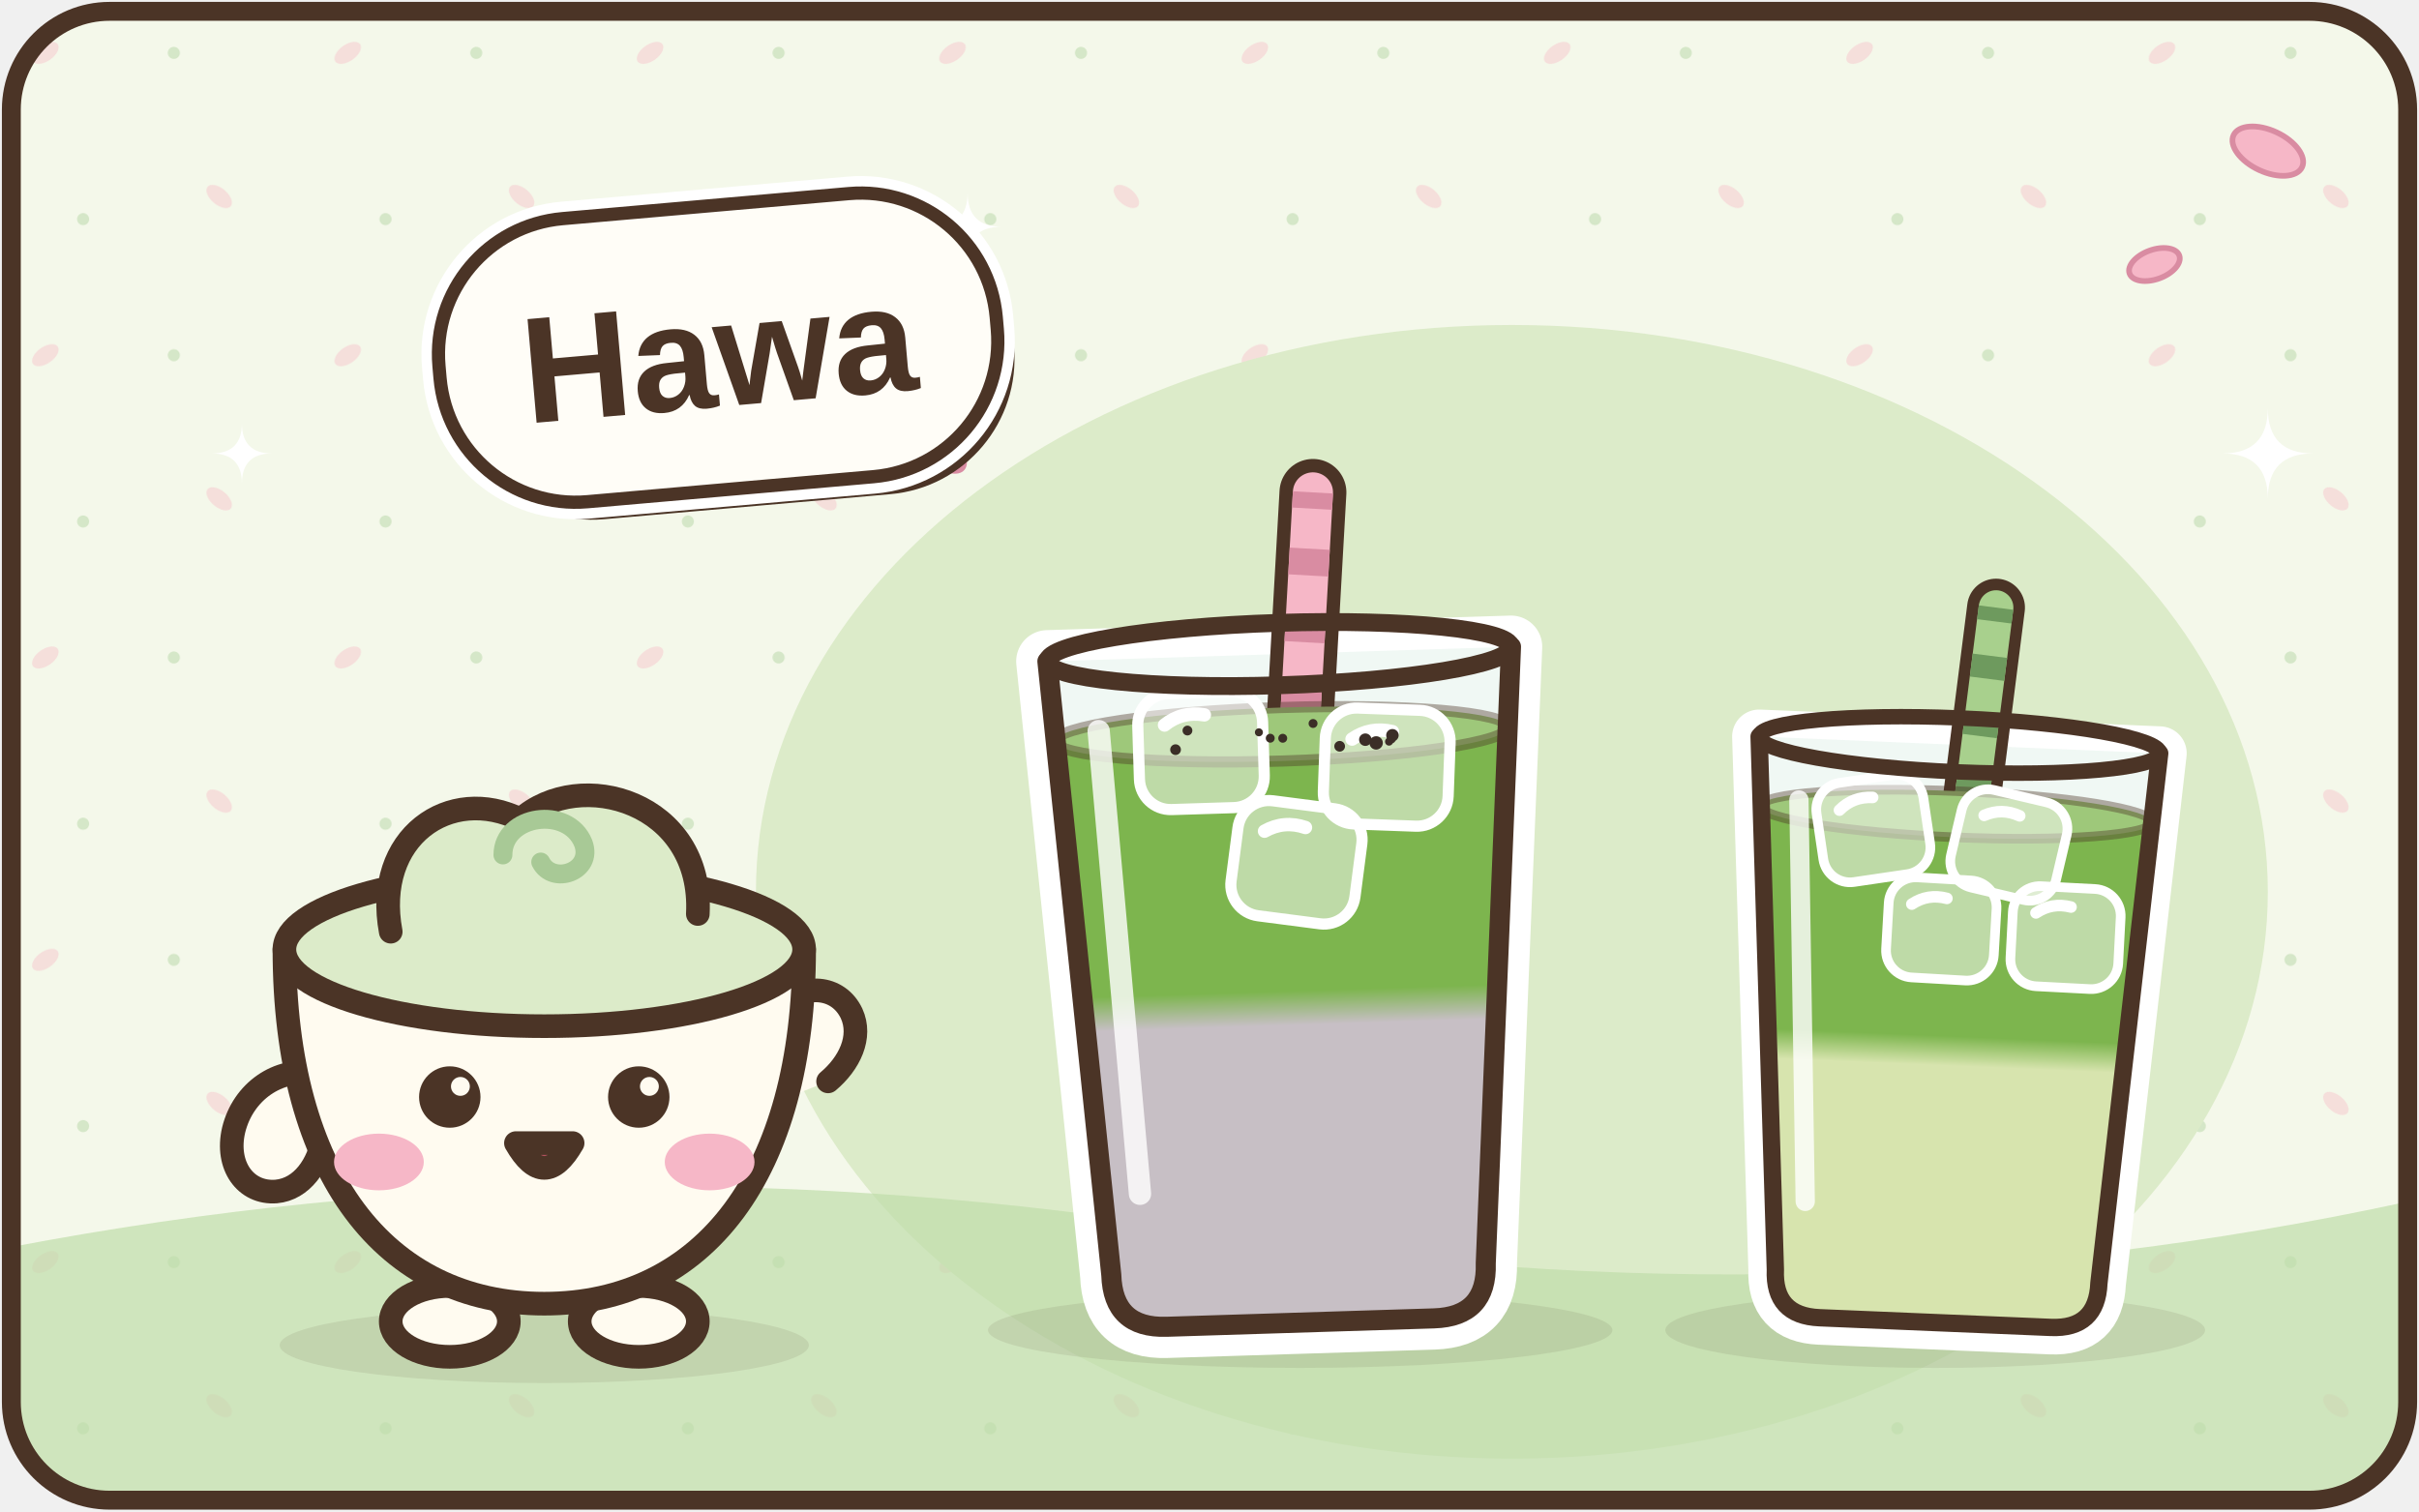
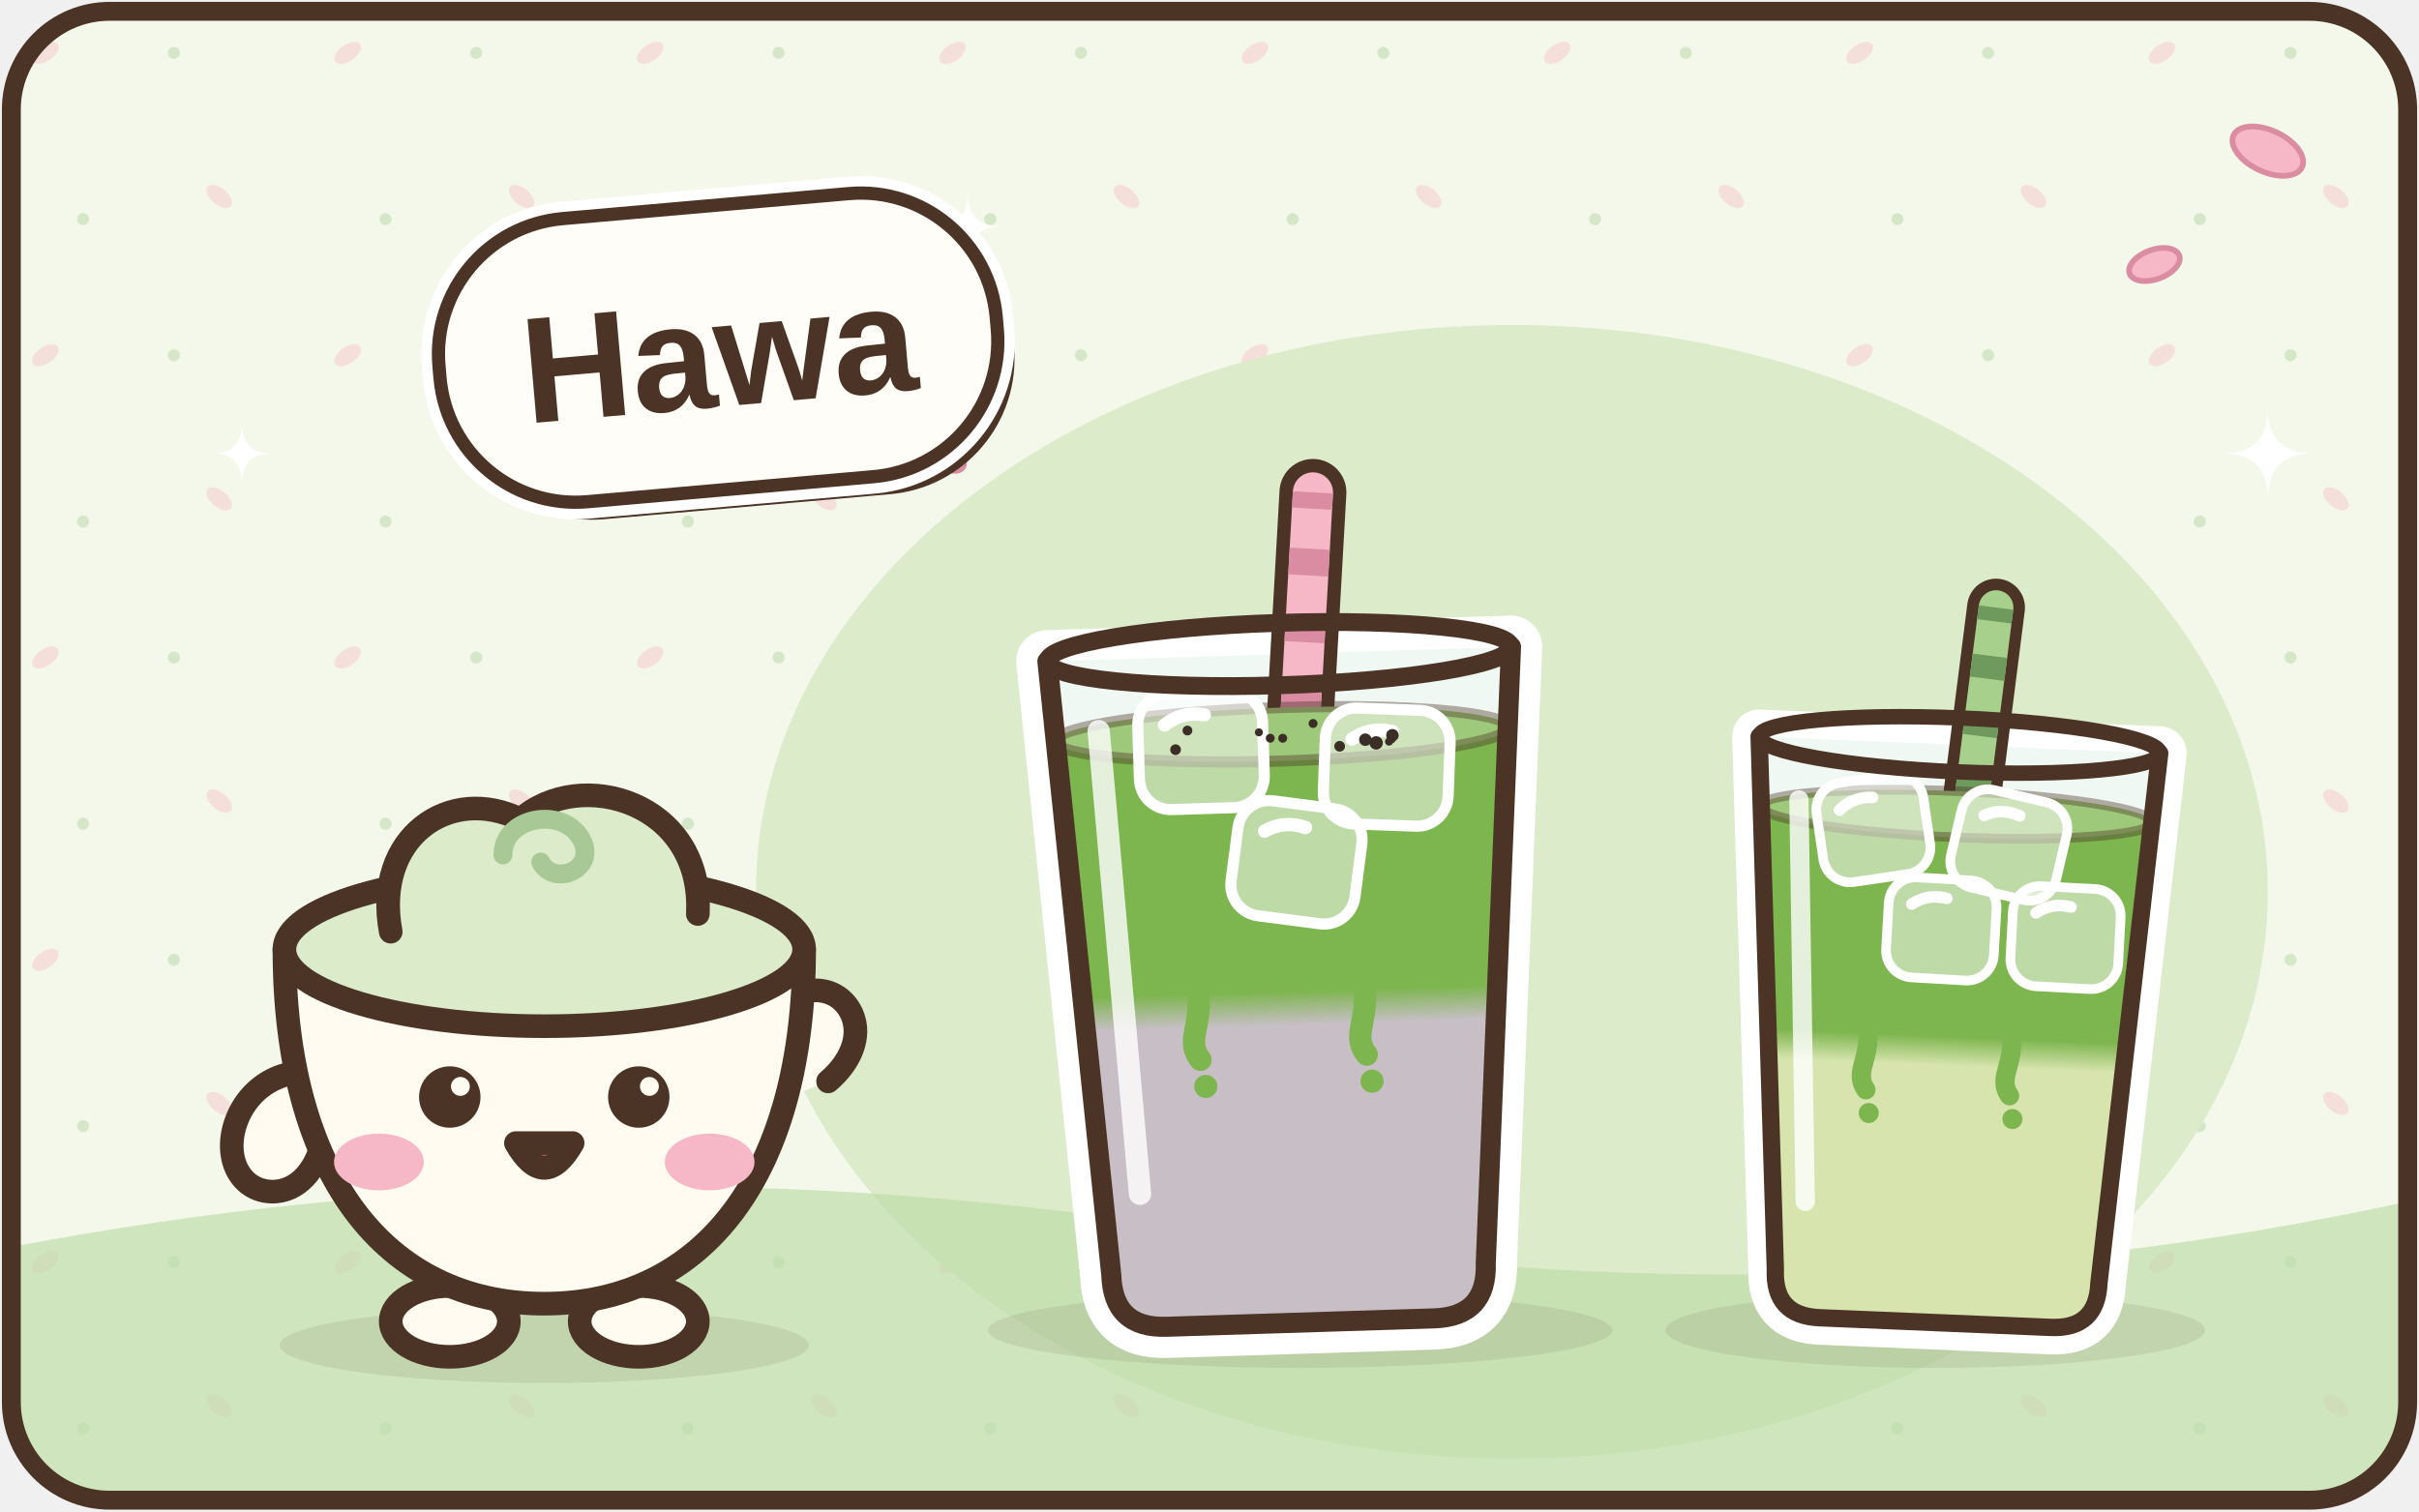
<svg xmlns="http://www.w3.org/2000/svg" viewBox="0 0 640 400" width="640" height="400" class="art-event" role="img" aria-label="Hawa" font-family="'M PLUS Rounded 1c', ui-rounded, 'Hiragino Maru Gothic ProN', 'Arial Rounded MT Bold', Nunito, Arial, sans-serif">
  <defs>
    <pattern id="e1xc21kjp" width="80" height="80" patternUnits="userSpaceOnUse">
      <g fill="#F6A3B8" fill-opacity=".3">
        <ellipse cx="12" cy="14" rx="4" ry="2.2" transform="rotate(-35 12 14)" />
        <ellipse cx="58" cy="52" rx="4" ry="2.2" transform="rotate(40 58 52)" />
      </g>
      <g fill="#8CBF7A" fill-opacity=".3">
        <circle cx="46" cy="14" r="1.6" />
        <circle cx="22" cy="58" r="1.6" />
      </g>
    </pattern>
    <linearGradient id="e1xc21kjd0l" gradientUnits="userSpaceOnUse" x1="0" x2="0" y1="-132" y2="-4">
      <stop offset="0%" stop-color="#7DB54E" />
      <stop offset="45%" stop-color="#7DB54E" />
      <stop offset="51%" stop-color="#C7BFC5" />
      <stop offset="100%" stop-color="#C7BFC5" />
    </linearGradient>
    <clipPath id="e1xc21kjd0c">
      <path d="M-52 -150L-42 -12Q-42 0 -30 0L30 0Q42 0 42 -12L52 -150Z" />
    </clipPath>
    <linearGradient id="e1xc21kjd1l" gradientUnits="userSpaceOnUse" x1="0" x2="0" y1="-132" y2="-4">
      <stop offset="0%" stop-color="#7DB54E" />
      <stop offset="45%" stop-color="#7DB54E" />
      <stop offset="51%" stop-color="#D7E4AE" />
      <stop offset="100%" stop-color="#D7E4AE" />
    </linearGradient>
    <clipPath id="e1xc21kjd1c">
      <path d="M-52 -150L-42 -12Q-42 0 -30 0L30 0Q42 0 42 -12L52 -150Z" />
    </clipPath>
  </defs>
  <rect x="3" y="3" width="634" height="394" rx="26" fill="#F4F8EA" class="art-bg" />
  <rect x="3" y="3" width="634" height="394" rx="26" fill="url(#e1xc21kjp)" />
  <ellipse cx="400" cy="236" rx="200" ry="150" fill="#DCEBC9" />
  <path d="M3 330Q160 300 320 326 T 637 318L637 371Q637 397 611 397L29 397Q3 397 3 371Z" fill="#BFDDA9" opacity="0.7" />
  <ellipse cx="344" cy="352" rx="82.6" ry="10" fill="#4B3426" opacity="0.1" />
  <g transform="translate(344 350) rotate(-1.8) scale(1.18)">
    <path d="M-52 -150L-42 -12Q-42 0 -30 0L30 0Q42 0 42 -12L52 -150Z" fill="#FFFFFF" stroke="#FFFFFF" stroke-width="14" stroke-linejoin="round" />
    <path d="M-52 -150L-42 -12Q-42 0 -30 0L30 0Q42 0 42 -12L52 -150Z" fill="#EEF7F3" fill-opacity="0.9" />
    <path d="M-6.1 -18L8.7 -186" fill="none" stroke="#4B3426" stroke-width="15" stroke-linecap="round" stroke-linejoin="round" />
    <path d="M-6.1 -18L8.7 -186" fill="none" stroke="#F6B7C7" stroke-width="9" stroke-linecap="round" stroke-linejoin="round" />
    <path d="M-6.1 -18L8.7 -186" fill="none" stroke="#D98CA2" stroke-width="9" stroke-linecap="butt" stroke-linejoin="round" stroke-dasharray="6 9" />
    <g clip-path="url(#e1xc21kjd0c)">
      <rect x="-80" y="-132" width="160" height="132" fill="url(#e1xc21kjd0l)" />
+       <path d="M-20.5 -72.6 c 0 6 -3 9 0 13" fill="none" stroke="#7DB54E" stroke-width="5" stroke-linecap="round" stroke-linejoin="round" />
+       <circle cx="-19.5" cy="-53.6" r="2.6" fill="#7DB54E" />
+       <path d="M16.8 -72.6 c 0 6 -3 9 0 13" fill="none" stroke="#7DB54E" stroke-width="5" stroke-linecap="round" stroke-linejoin="round" />
+       <circle cx="17.8" cy="-53.6" r="2.6" fill="#7DB54E" />
      <ellipse cx="0" cy="-132" rx="50.8" ry="6" fill="#9EC87A" stroke="#4B3426" stroke-width="2.5" stroke-opacity="0.4" />
      <rect x="-32.2" y="-141.9" width="28" height="26" rx="7" transform="rotate(0 -18.2 -128.9)" fill="#FFFFFF" fill-opacity="0.5" stroke="#FFFFFF" stroke-width="2.5" stroke-opacity="1" />
      <path d="M-26.2 -134.9 q 4 -3 9 -2" transform="rotate(0 -18.2 -128.9)" fill="none" stroke="#FFFFFF" stroke-width="3" stroke-linecap="round" stroke-linejoin="round" />
      <rect x="-11.6" y="-116.2" width="28" height="26" rx="7" transform="rotate(9.2 2.4 -103.2)" fill="#FFFFFF" fill-opacity="0.5" stroke="#FFFFFF" stroke-width="2.5" stroke-opacity="1" />
      <path d="M-5.6 -109.2 q 4 -3 9 -2" transform="rotate(9.2 2.4 -103.2)" fill="none" stroke="#FFFFFF" stroke-width="3" stroke-linecap="round" stroke-linejoin="round" />
      <rect x="9.3" y="-136.9" width="28" height="26" rx="7" transform="rotate(3.9 23.3 -123.9)" fill="#FFFFFF" fill-opacity="0.5" stroke="#FFFFFF" stroke-width="2.5" stroke-opacity="1" />
      <path d="M15.3 -129.9 q 4 -3 9 -2" transform="rotate(3.9 23.3 -123.9)" fill="none" stroke="#FFFFFF" stroke-width="3" stroke-linecap="round" stroke-linejoin="round" />
    </g>
    <path d="M-35 -30L-41 -134" fill="none" stroke="#FFFFFF" stroke-width="5" stroke-linecap="round" stroke-linejoin="round" opacity="0.8" />
    <path d="M-52 -150L-42 -12Q-42 0 -30 0L30 0Q42 0 42 -12L52 -150" fill="none" stroke="#4B3426" stroke-width="4.5" stroke-linecap="round" stroke-linejoin="round" />
    <ellipse cx="0" cy="-150" rx="52" ry="7" fill="none" stroke="#4B3426" stroke-width="4" />
    <circle cx="24" cy="-129.6" r="0.9" fill="#3B2E27" />
    <circle cx="-5.1" cy="-132.6" r="0.9" fill="#3B2E27" />
    <circle cx="24.8" cy="-131" r="1.4" fill="#3B2E27" />
    <circle cx="24.6" cy="-130.1" r="0.9" fill="#3B2E27" />
    <circle cx="-23.9" cy="-129.3" r="1.2" fill="#3B2E27" />
    <circle cx="21.1" cy="-129.4" r="1.5" fill="#3B2E27" />
    <circle cx="-2.6" cy="-131.2" r="1" fill="#3B2E27" />
    <circle cx="18.7" cy="-130.2" r="1.4" fill="#3B2E27" />
    <circle cx="0.2" cy="-131.1" r="1" fill="#3B2E27" />
    <circle cx="12.9" cy="-128.9" r="1.2" fill="#3B2E27" />
    <circle cx="7.1" cy="-134.2" r="1" fill="#3B2E27" />
    <circle cx="-21.1" cy="-133.5" r="1.1" fill="#3B2E27" />
  </g>
  <ellipse cx="512" cy="352" rx="71.4" ry="10" fill="#4B3426" opacity="0.1" />
  <g transform="translate(512 350) rotate(2.4) scale(1.02)">
    <path d="M-52 -150L-42 -12Q-42 0 -30 0L30 0Q42 0 42 -12L52 -150Z" fill="#FFFFFF" stroke="#FFFFFF" stroke-width="14" stroke-linejoin="round" />
    <path d="M-52 -150L-42 -12Q-42 0 -30 0L30 0Q42 0 42 -12L52 -150Z" fill="#EEF7F3" fill-opacity="0.9" />
    <path d="M-6.2 -18L8 -186" fill="none" stroke="#4B3426" stroke-width="15" stroke-linecap="round" stroke-linejoin="round" />
    <path d="M-6.2 -18L8 -186" fill="none" stroke="#A8D08D" stroke-width="9" stroke-linecap="round" stroke-linejoin="round" />
    <path d="M-6.2 -18L8 -186" fill="none" stroke="#6E9A5E" stroke-width="9" stroke-linecap="butt" stroke-linejoin="round" stroke-dasharray="6 9" />
    <g clip-path="url(#e1xc21kjd1c)">
      <rect x="-80" y="-132" width="160" height="132" fill="url(#e1xc21kjd1l)" />
+       <path d="M-20.5 -72.6 c 0 6 -3 9 0 13" fill="none" stroke="#7DB54E" stroke-width="5" stroke-linecap="round" stroke-linejoin="round" />
+       <circle cx="-19.5" cy="-53.6" r="2.6" fill="#7DB54E" />
+       <path d="M16.8 -72.6 c 0 6 -3 9 0 13" fill="none" stroke="#7DB54E" stroke-width="5" stroke-linecap="round" stroke-linejoin="round" />
+       <circle cx="17.8" cy="-53.6" r="2.6" fill="#7DB54E" />
      <ellipse cx="0" cy="-132" rx="50.8" ry="6" fill="#9EC87A" stroke="#4B3426" stroke-width="2.5" stroke-opacity="0.4" />
      <rect x="-35.4" y="-140.4" width="28" height="26" rx="7" transform="rotate(-10.8 -21.4 -127.4)" fill="#FFFFFF" fill-opacity="0.5" stroke="#FFFFFF" stroke-width="2.5" stroke-opacity="1" />
      <path d="M-29.4 -133.4 q 4 -3 9 -2" transform="rotate(-10.8 -21.4 -127.4)" fill="none" stroke="#FFFFFF" stroke-width="3" stroke-linecap="round" stroke-linejoin="round" />
      <rect x="-16.7" y="-115.1" width="28" height="26" rx="7" transform="rotate(0.9 -2.7 -102.1)" fill="#FFFFFF" fill-opacity="0.5" stroke="#FFFFFF" stroke-width="2.5" stroke-opacity="1" />
      <path d="M-10.7 -108.1 q 4 -3 9 -2" transform="rotate(0.9 -2.7 -102.1)" fill="none" stroke="#FFFFFF" stroke-width="3" stroke-linecap="round" stroke-linejoin="round" />
      <rect x="-0.1" y="-137.6" width="28" height="26" rx="7" transform="rotate(10.9 13.9 -124.6)" fill="#FFFFFF" fill-opacity="0.5" stroke="#FFFFFF" stroke-width="2.5" stroke-opacity="1" />
      <path d="M5.9 -130.6 q 4 -3 9 -2" transform="rotate(10.9 13.9 -124.6)" fill="none" stroke="#FFFFFF" stroke-width="3" stroke-linecap="round" stroke-linejoin="round" />
      <rect x="15.6" y="-114.2" width="28" height="26" rx="7" transform="rotate(0.6 29.6 -101.2)" fill="#FFFFFF" fill-opacity="0.5" stroke="#FFFFFF" stroke-width="2.5" stroke-opacity="1" />
      <path d="M21.6 -107.2 q 4 -3 9 -2" transform="rotate(0.6 29.6 -101.2)" fill="none" stroke="#FFFFFF" stroke-width="3" stroke-linecap="round" stroke-linejoin="round" />
    </g>
    <path d="M-35 -30L-41 -134" fill="none" stroke="#FFFFFF" stroke-width="5" stroke-linecap="round" stroke-linejoin="round" opacity="0.8" />
    <path d="M-52 -150L-42 -12Q-42 0 -30 0L30 0Q42 0 42 -12L52 -150" fill="none" stroke="#4B3426" stroke-width="4.5" stroke-linecap="round" stroke-linejoin="round" />
    <ellipse cx="0" cy="-150" rx="52" ry="7" fill="none" stroke="#4B3426" stroke-width="4" />
  </g>
  <ellipse cx="144" cy="356" rx="70" ry="10" fill="#4B3426" opacity="0.1" />
  <g transform="translate(44 170) scale(3.125)">
    <path class="m-o m-c m-arm-l" stroke="#4B3426" stroke-width="2" stroke-linejoin="round" stroke-linecap="round" fill="#FFFBF0" d="M12.5 36.5c-3-.5-6 1.5-6.8 4.8-.7 3 1 5.4 3.6 5.2 2.2-.2 3.6-2.3 4-4.6" />
    <g transform="rotate(-120 52 38)">
      <path class="m-o m-c m-arm-r" stroke="#4B3426" stroke-width="2" stroke-linejoin="round" stroke-linecap="round" fill="#FFFBF0" d="M51.5 36.5c3-.5 6 1.5 6.8 4.8.7 3-1 5.4-3.6 5.2-2.2-.2-3.6-2.3-4-4.6" />
    </g>
    <g class="m-feet">
      <ellipse class="m-o m-c m-foot-l" stroke="#4B3426" stroke-width="2" stroke-linejoin="round" stroke-linecap="round" fill="#FFFBF0" cx="24" cy="57.5" rx="5" ry="3" />
      <ellipse class="m-o m-c m-foot-r" stroke="#4B3426" stroke-width="2" stroke-linejoin="round" stroke-linecap="round" fill="#FFFBF0" cx="40" cy="57.5" rx="5" ry="3" />
    </g>
    <path class="m-o m-c m-cup" stroke="#4B3426" stroke-width="2" stroke-linejoin="round" stroke-linecap="round" fill="#FFFBF0" d="M10 26c0 19 8.5 30 22 30s22-11 22-30z" />
    <g class="m-foamg">
      <ellipse class="m-o m-f" stroke="#4B3426" stroke-width="2" stroke-linejoin="round" stroke-linecap="round" fill="#DCEBC9" cx="32" cy="26" rx="22" ry="6.5" />
      <path class="m-o m-f" stroke="#4B3426" stroke-width="2" stroke-linejoin="round" stroke-linecap="round" fill="#DCEBC9" d="M19 24.5c-1.5-8 5-12.5 11-9.5 5-4.5 15.5-1.5 15 8" />
      <path class="m-s" fill="none" stroke="#A8C996" stroke-width="1.6" stroke-linecap="round" d="M28.5 18c0-3.4 5.5-4.2 6.8-1 .9 2.4-2.6 3.6-3.6 1.6" />
    </g>
    <g class="m-look">
      <g class="m-eyes">
        <circle class="m-ink" fill="#4B3426" cx="24" cy="38.5" r="2.6" />
        <circle class="m-ink" fill="#4B3426" cx="40" cy="38.5" r="2.6" />
        <circle class="m-hi" fill="#FFFBF0" cx="24.9" cy="37.6" r=".8" />
        <circle class="m-hi" fill="#FFFBF0" cx="40.9" cy="37.6" r=".8" />
      </g>
    </g>
    <ellipse class="m-blush" fill="#F6B7C7" cx="18" cy="44" rx="3.8" ry="2.4" />
    <ellipse class="m-blush" fill="#F6B7C7" cx="46" cy="44" rx="3.8" ry="2.4" />
    <path class="m-o m-in m-mouth" stroke="#4B3426" stroke-width="2" stroke-linejoin="round" stroke-linecap="round" fill="#B4535F" d="M29.6 42.4q2.4 4.2 4.8 0z" />
  </g>
  <ellipse cx="600" cy="40" rx="10" ry="5.5" transform="rotate(25 600 40)" fill="#F6B7C7" stroke="#D98CA2" stroke-width="1.5" />
  <ellipse cx="570" cy="70" rx="7" ry="3.9" transform="rotate(-20 570 70)" fill="#F6B7C7" stroke="#D98CA2" stroke-width="1.5" />
  <ellipse cx="250" cy="120" rx="6" ry="3.3" transform="rotate(40 250 120)" fill="#F6B7C7" stroke="#D98CA2" stroke-width="1.5" />
  <path d="M600 108Q600 120 612 120Q600 120 600 132Q600 120 588 120Q600 120 600 108Z" fill="#FFFFFF" />
  <path d="M256 51Q256 60 265 60Q256 60 256 69Q256 60 247 60Q256 60 256 51Z" fill="#FFFFFF" />
  <path d="M64 112Q64 120 72 120Q64 120 64 128Q64 120 56 120Q64 120 64 112Z" fill="#FFFFFF" />
  <g transform="rotate(-5 190 92)">
    <rect x="120" y="59.4" width="148" height="75.2" rx="36" fill="#4B3426" />
    <rect x="116" y="54.4" width="148" height="75.2" rx="36" fill="#FFFDF7" stroke="#FFFFFF" stroke-width="9" paint-order="stroke" />
    <rect x="116" y="54.4" width="148" height="75.2" rx="36" fill="none" stroke="#4B3426" stroke-width="3.5" />
    <text x="190" y="107.6" font-size="40" font-weight="800" text-anchor="middle" fill="#4B3426">Hawa</text>
  </g>
  <rect x="3" y="3" width="634" height="394" rx="26" fill="none" stroke="#4B3426" stroke-width="5" />
</svg>
